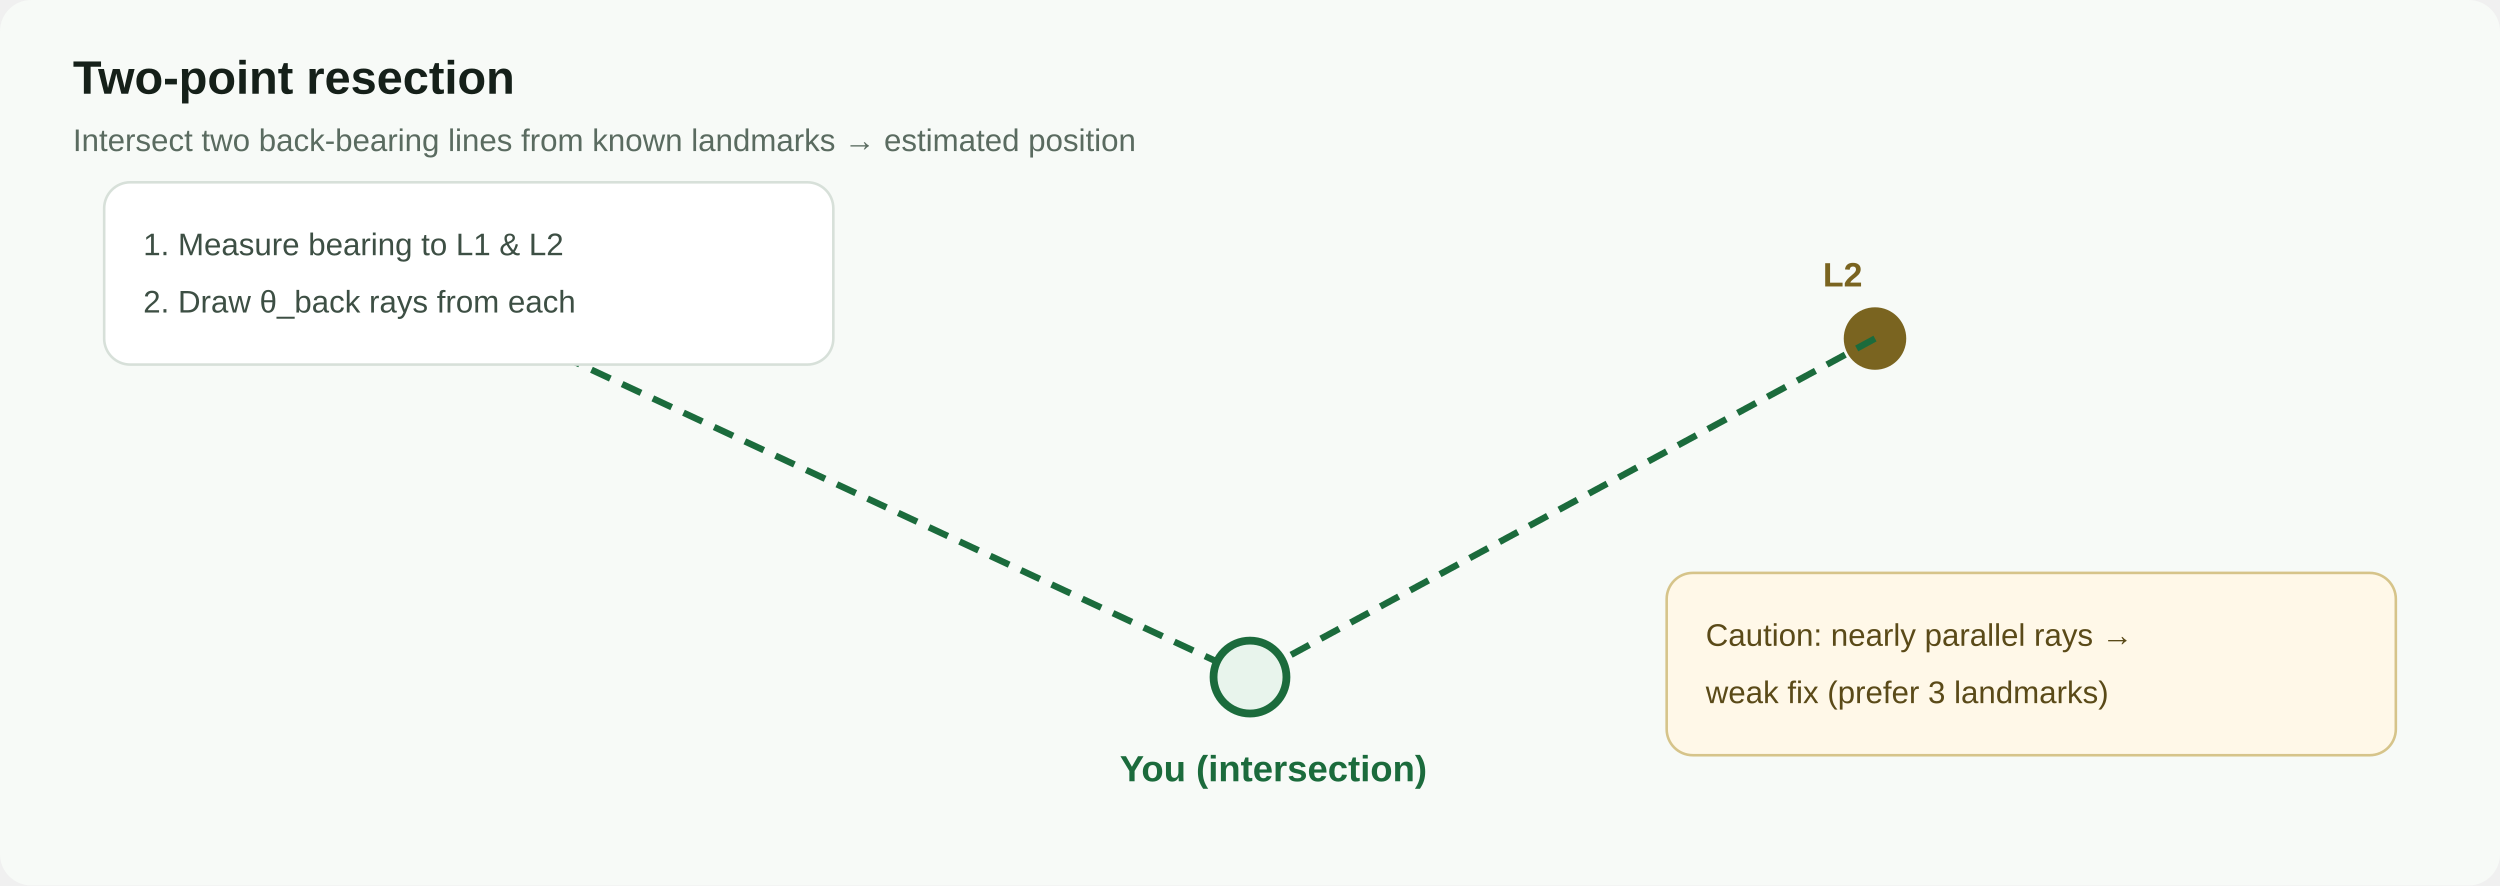
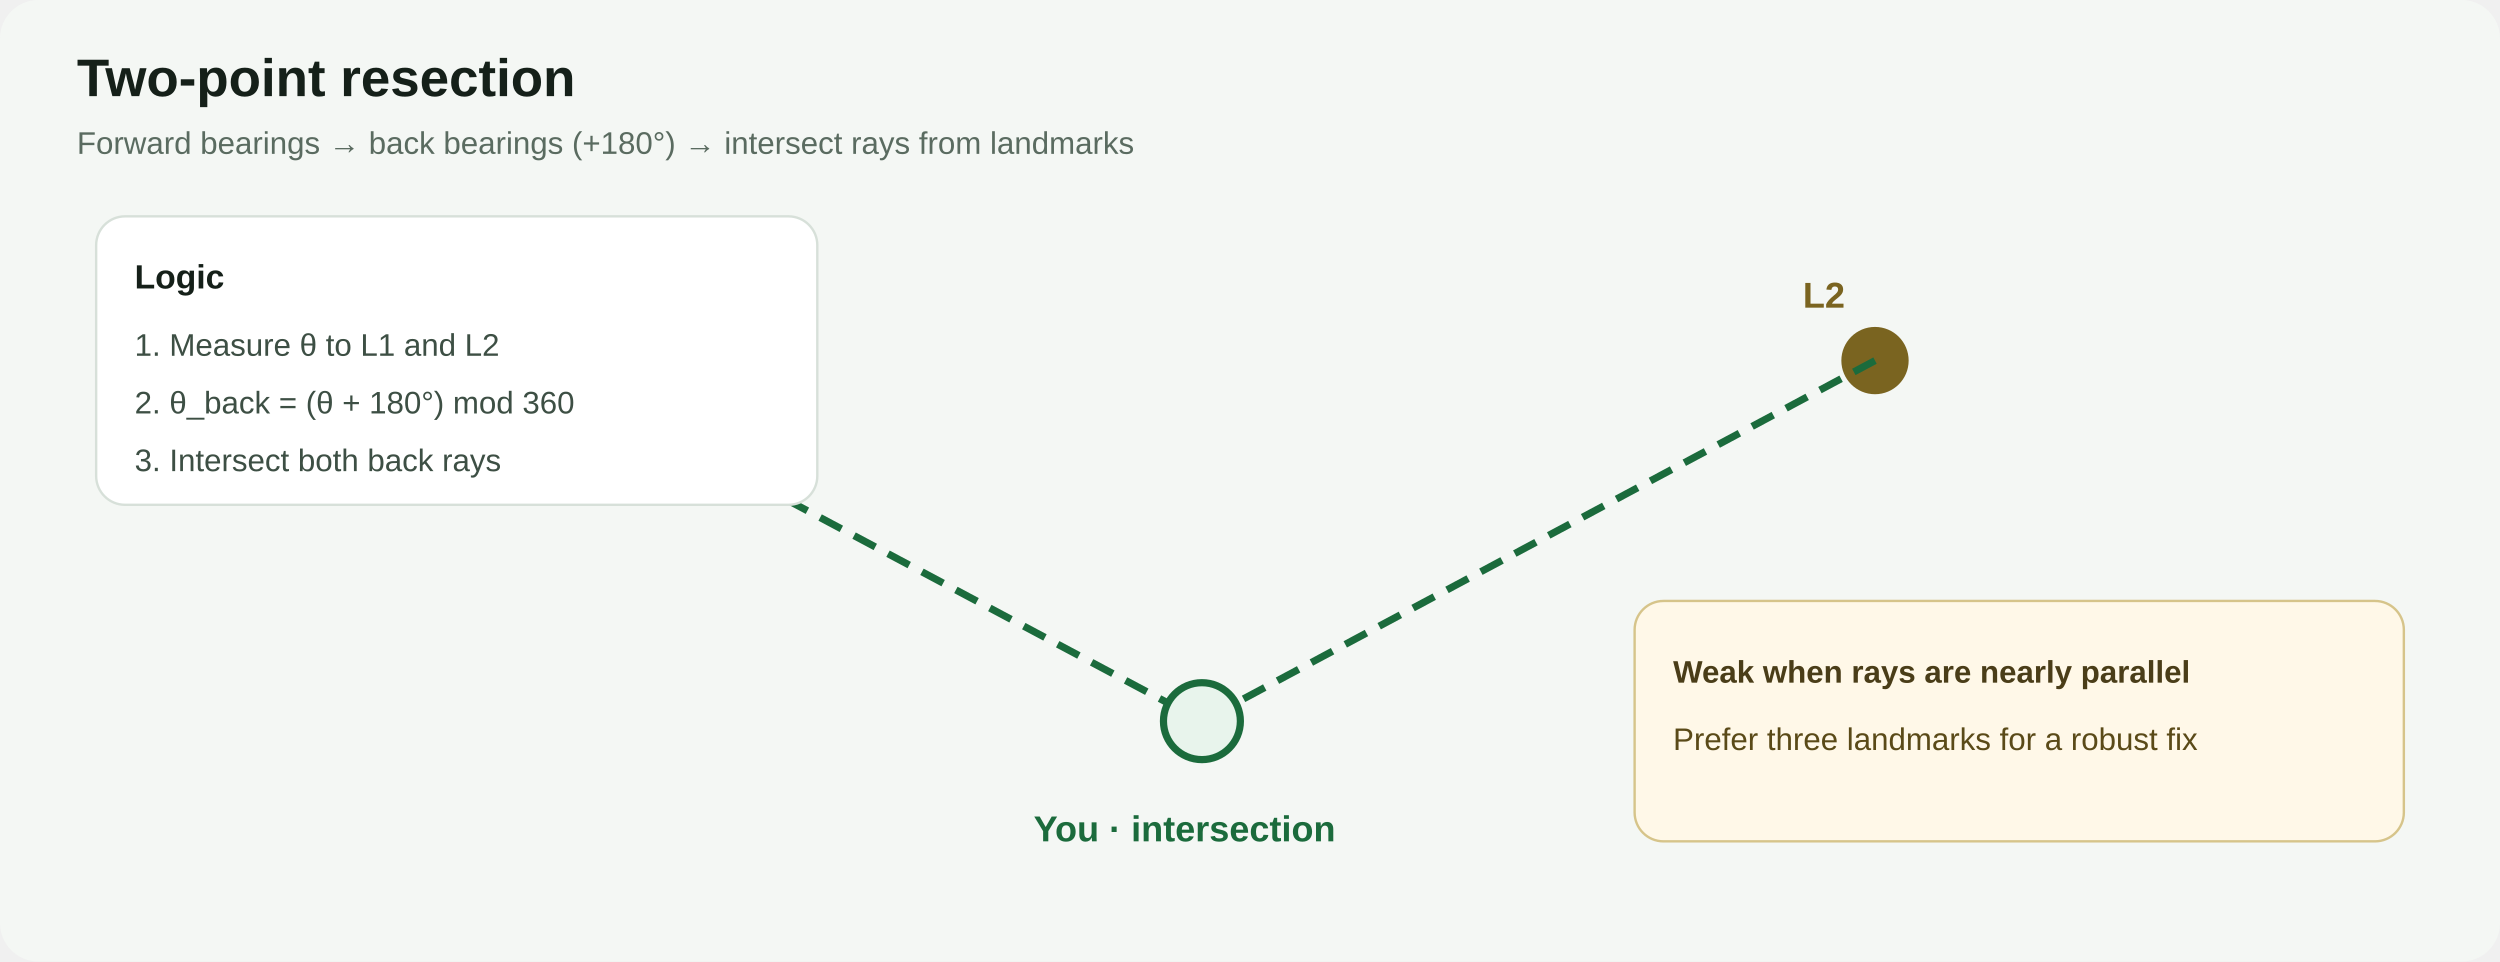
- <svg xmlns="http://www.w3.org/2000/svg" width="960" height="340" viewBox="0 0 960 340" role="img" aria-label="Two-point resection">
-   <rect width="960" height="340" rx="12" fill="#f7faf7" />
-   <text x="28" y="36" font-family="Segoe UI, Arial, sans-serif" font-size="18" font-weight="700" fill="#152019">Two-point resection</text>
-   <text x="28" y="58" font-family="Segoe UI, Arial, sans-serif" font-size="12" fill="#5a6b60">Intersect two back-bearing lines from known landmarks → estimated position</text>
-   <circle cx="180" cy="120" r="12" fill="#7a6420" />
-   <text x="160" y="100" font-family="Segoe UI, Arial, sans-serif" font-size="13" font-weight="700" fill="#7a6420">L1</text>
-   <circle cx="720" cy="130" r="12" fill="#7a6420" />
-   <text x="700" y="110" font-family="Segoe UI, Arial, sans-serif" font-size="13" font-weight="700" fill="#7a6420">L2</text>
-   <line x1="180" y1="120" x2="480" y2="260" stroke="#1b6b3c" stroke-width="2.5" stroke-dasharray="8 5" />
-   <line x1="720" y1="130" x2="480" y2="260" stroke="#1b6b3c" stroke-width="2.5" stroke-dasharray="8 5" />
-   <circle cx="480" cy="260" r="14" fill="#e8f4ec" stroke="#1b6b3c" stroke-width="3" />
-   <text x="430" y="300" font-family="Segoe UI, Arial, sans-serif" font-size="14" font-weight="700" fill="#1b6b3c">You (intersection)</text>
-   <rect x="40" y="70" width="280" height="70" rx="10" fill="#fff" stroke="#d7e0d9" />
-   <text x="55" y="98" font-family="Segoe UI, Arial, sans-serif" font-size="12" fill="#3d4f44">1. Measure bearing to L1 &amp; L2</text>
-   <text x="55" y="120" font-family="Segoe UI, Arial, sans-serif" font-size="12" fill="#3d4f44">2. Draw θ_back rays from each</text>
-   <rect x="640" y="220" width="280" height="70" rx="10" fill="#fff8e8" stroke="#d6c48a" />
-   <text x="655" y="248" font-family="Segoe UI, Arial, sans-serif" font-size="12" fill="#5a4a18">Caution: nearly parallel rays →</text>
-   <text x="655" y="270" font-family="Segoe UI, Arial, sans-serif" font-size="12" fill="#5a4a18">weak fix (prefer 3 landmarks)</text>
+ <svg xmlns="http://www.w3.org/2000/svg" width="1040" height="400" viewBox="0 0 1040 400" role="img" aria-label="Two-point resection logic">
+   <rect width="1040" height="400" rx="16" fill="#f4f7f4" />
+   <text x="32" y="40" font-family="Segoe UI, Arial, sans-serif" font-size="22" font-weight="800" fill="#152019">Two-point resection</text>
+   <text x="32" y="64" font-family="Segoe UI, Arial, sans-serif" font-size="13" fill="#5a6b60">Forward bearings → back bearings (+180°) → intersect rays from landmarks</text>
+   <circle cx="200" cy="140" r="14" fill="#7a6420" />
+   <text x="170" y="118" font-family="Segoe UI, Arial, sans-serif" font-size="15" font-weight="700" fill="#7a6420">L1</text>
+   <circle cx="780" cy="150" r="14" fill="#7a6420" />
+   <text x="750" y="128" font-family="Segoe UI, Arial, sans-serif" font-size="15" font-weight="700" fill="#7a6420">L2</text>
+   <line x1="200" y1="140" x2="500" y2="300" stroke="#1b6b3c" stroke-width="3" stroke-dasharray="10 6" />
+   <line x1="780" y1="150" x2="500" y2="300" stroke="#1b6b3c" stroke-width="3" stroke-dasharray="10 6" />
+   <circle cx="500" cy="300" r="16" fill="#e8f4ec" stroke="#1b6b3c" stroke-width="3" />
+   <text x="430" y="350" font-family="Segoe UI, Arial, sans-serif" font-size="15" font-weight="700" fill="#1b6b3c">You · intersection</text>
+   <rect x="40" y="90" width="300" height="120" rx="12" fill="#fff" stroke="#d7e0d9" />
+   <text x="56" y="120" font-family="Segoe UI, Arial, sans-serif" font-size="14" font-weight="700" fill="#152019">Logic</text>
+   <text x="56" y="148" font-family="Segoe UI, Arial, sans-serif" font-size="13" fill="#3d4f44">1. Measure θ to L1 and L2</text>
+   <text x="56" y="172" font-family="Segoe UI, Arial, sans-serif" font-size="13" fill="#3d4f44">2. θ_back = (θ + 180°) mod 360</text>
+   <text x="56" y="196" font-family="Segoe UI, Arial, sans-serif" font-size="13" fill="#3d4f44">3. Intersect both back rays</text>
+   <rect x="680" y="250" width="320" height="100" rx="12" fill="#fff8e8" stroke="#d6c48a" />
+   <text x="696" y="284" font-family="Segoe UI, Arial, sans-serif" font-size="13" font-weight="700" fill="#4a3d18">Weak when rays are nearly parallel</text>
+   <text x="696" y="312" font-family="Segoe UI, Arial, sans-serif" font-size="13" fill="#5a4a18">Prefer three landmarks for a robust fix</text>
</svg>
